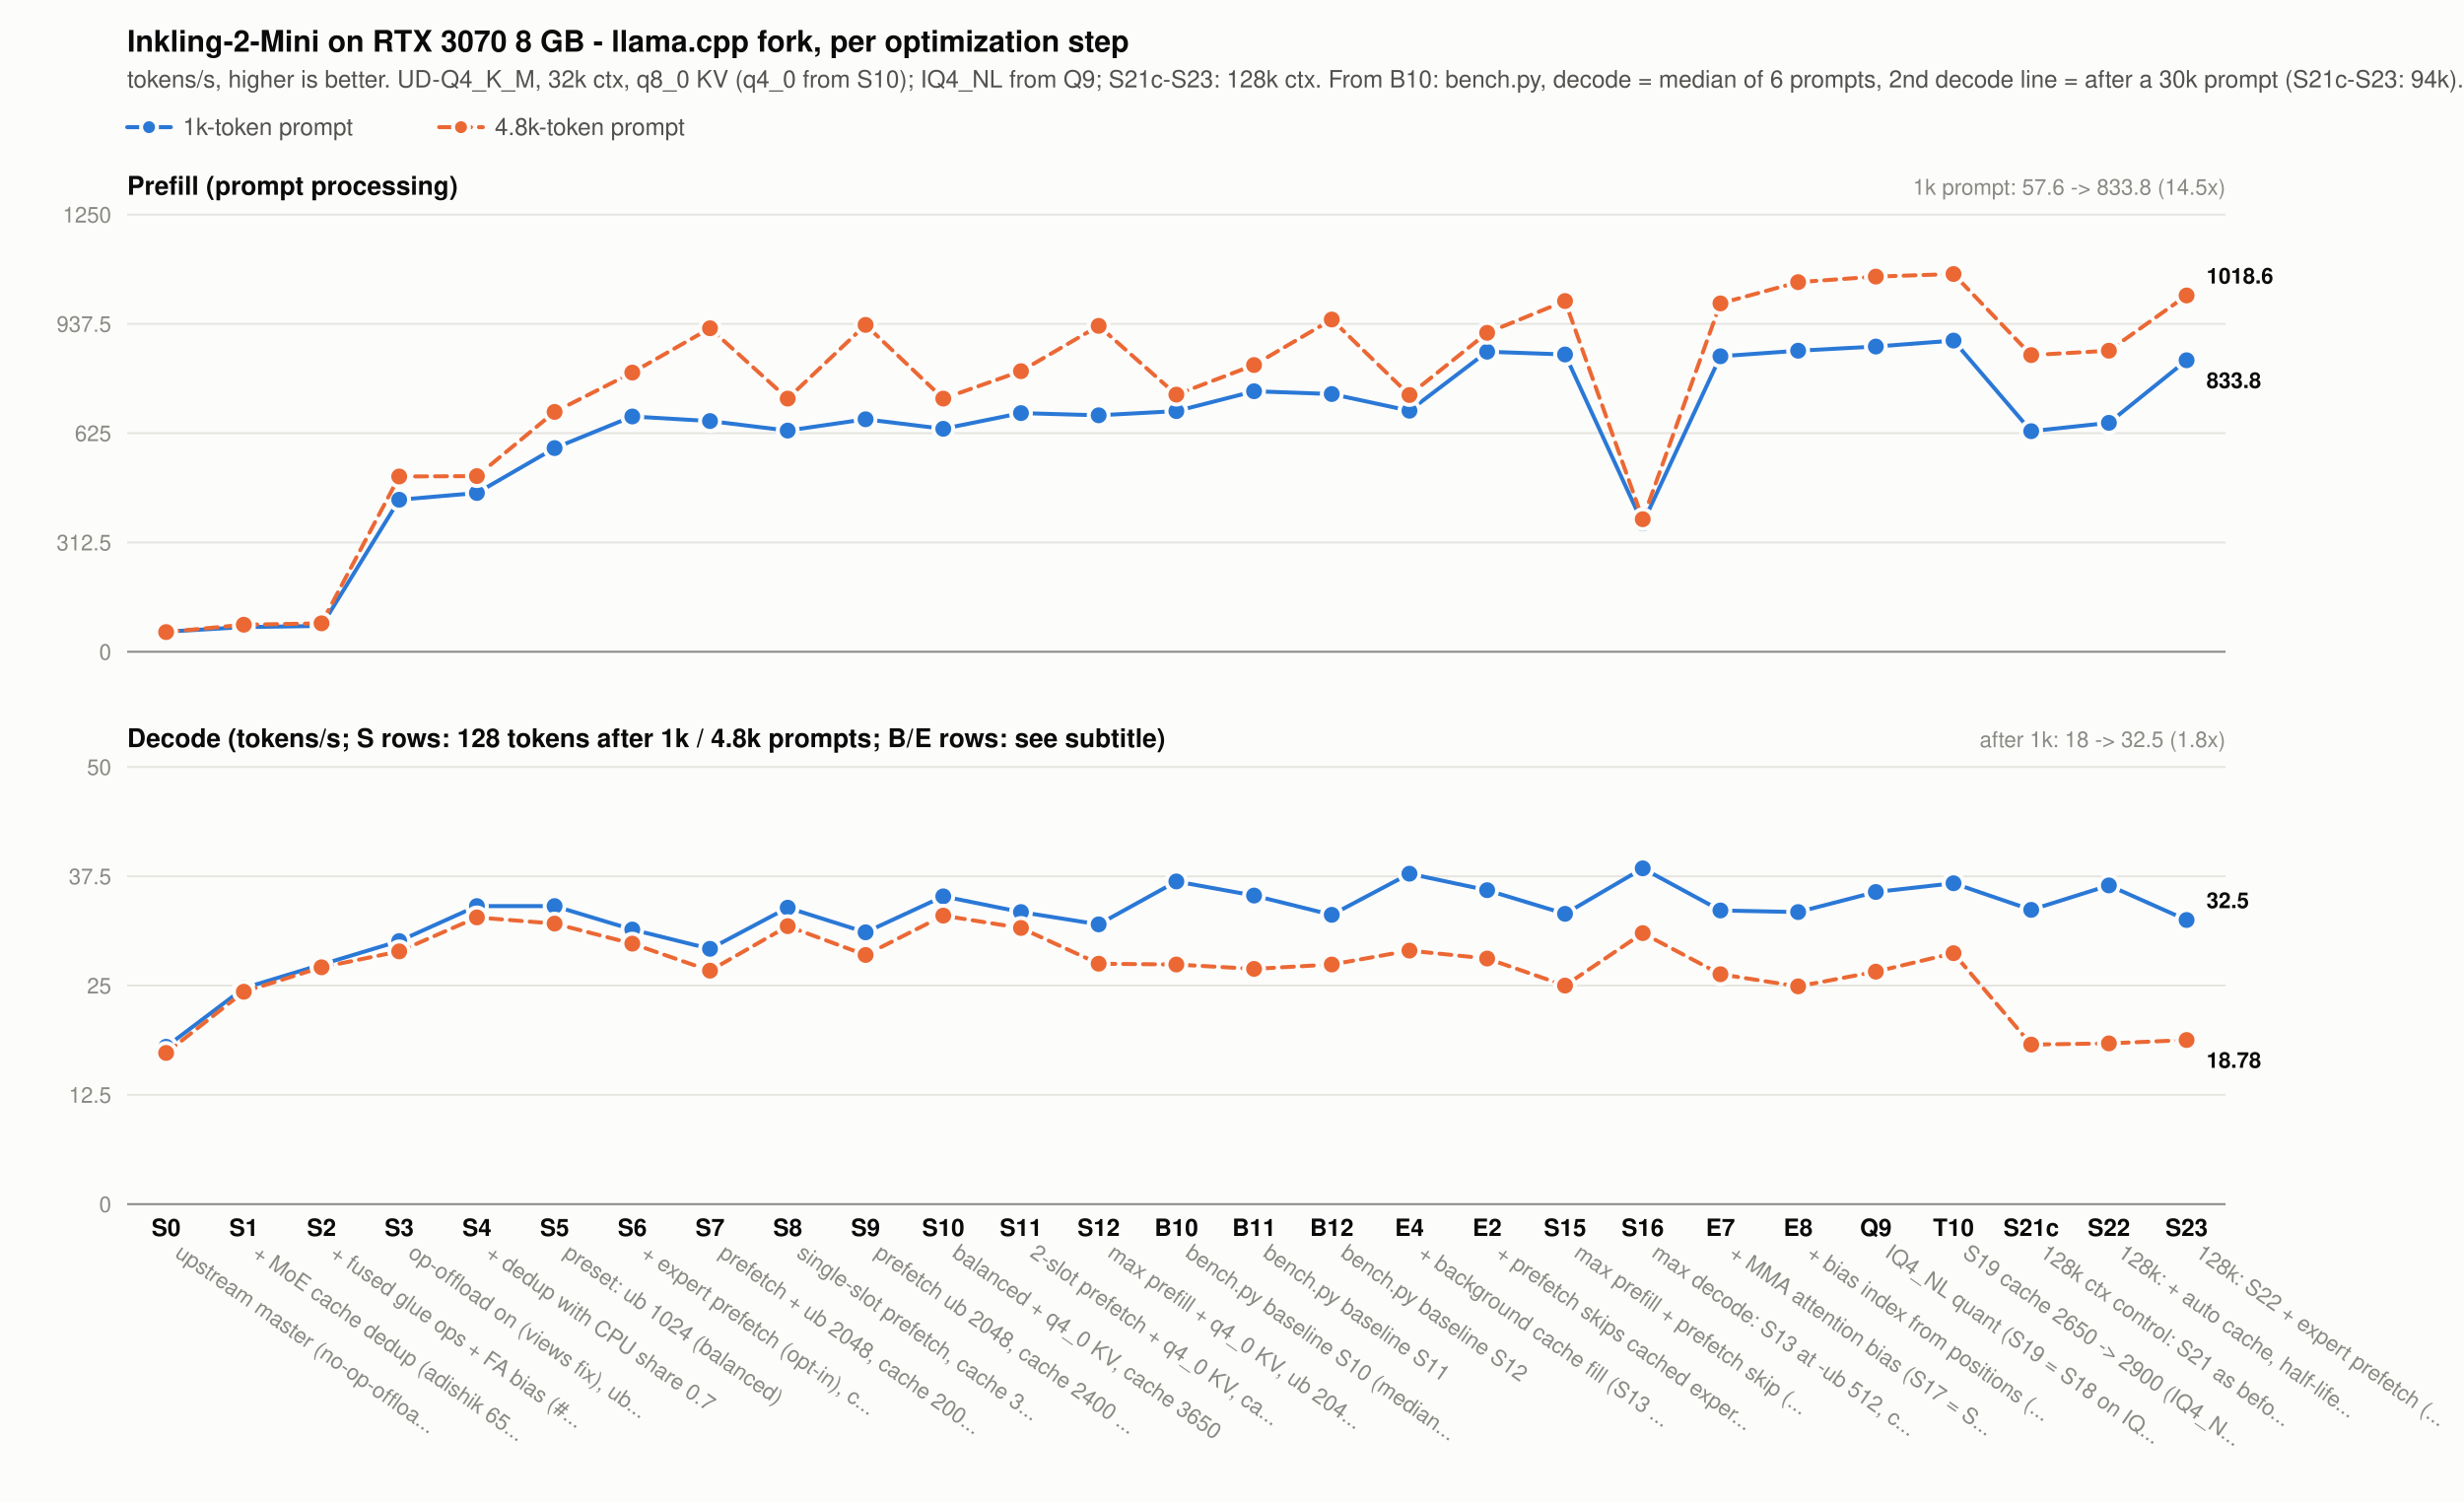
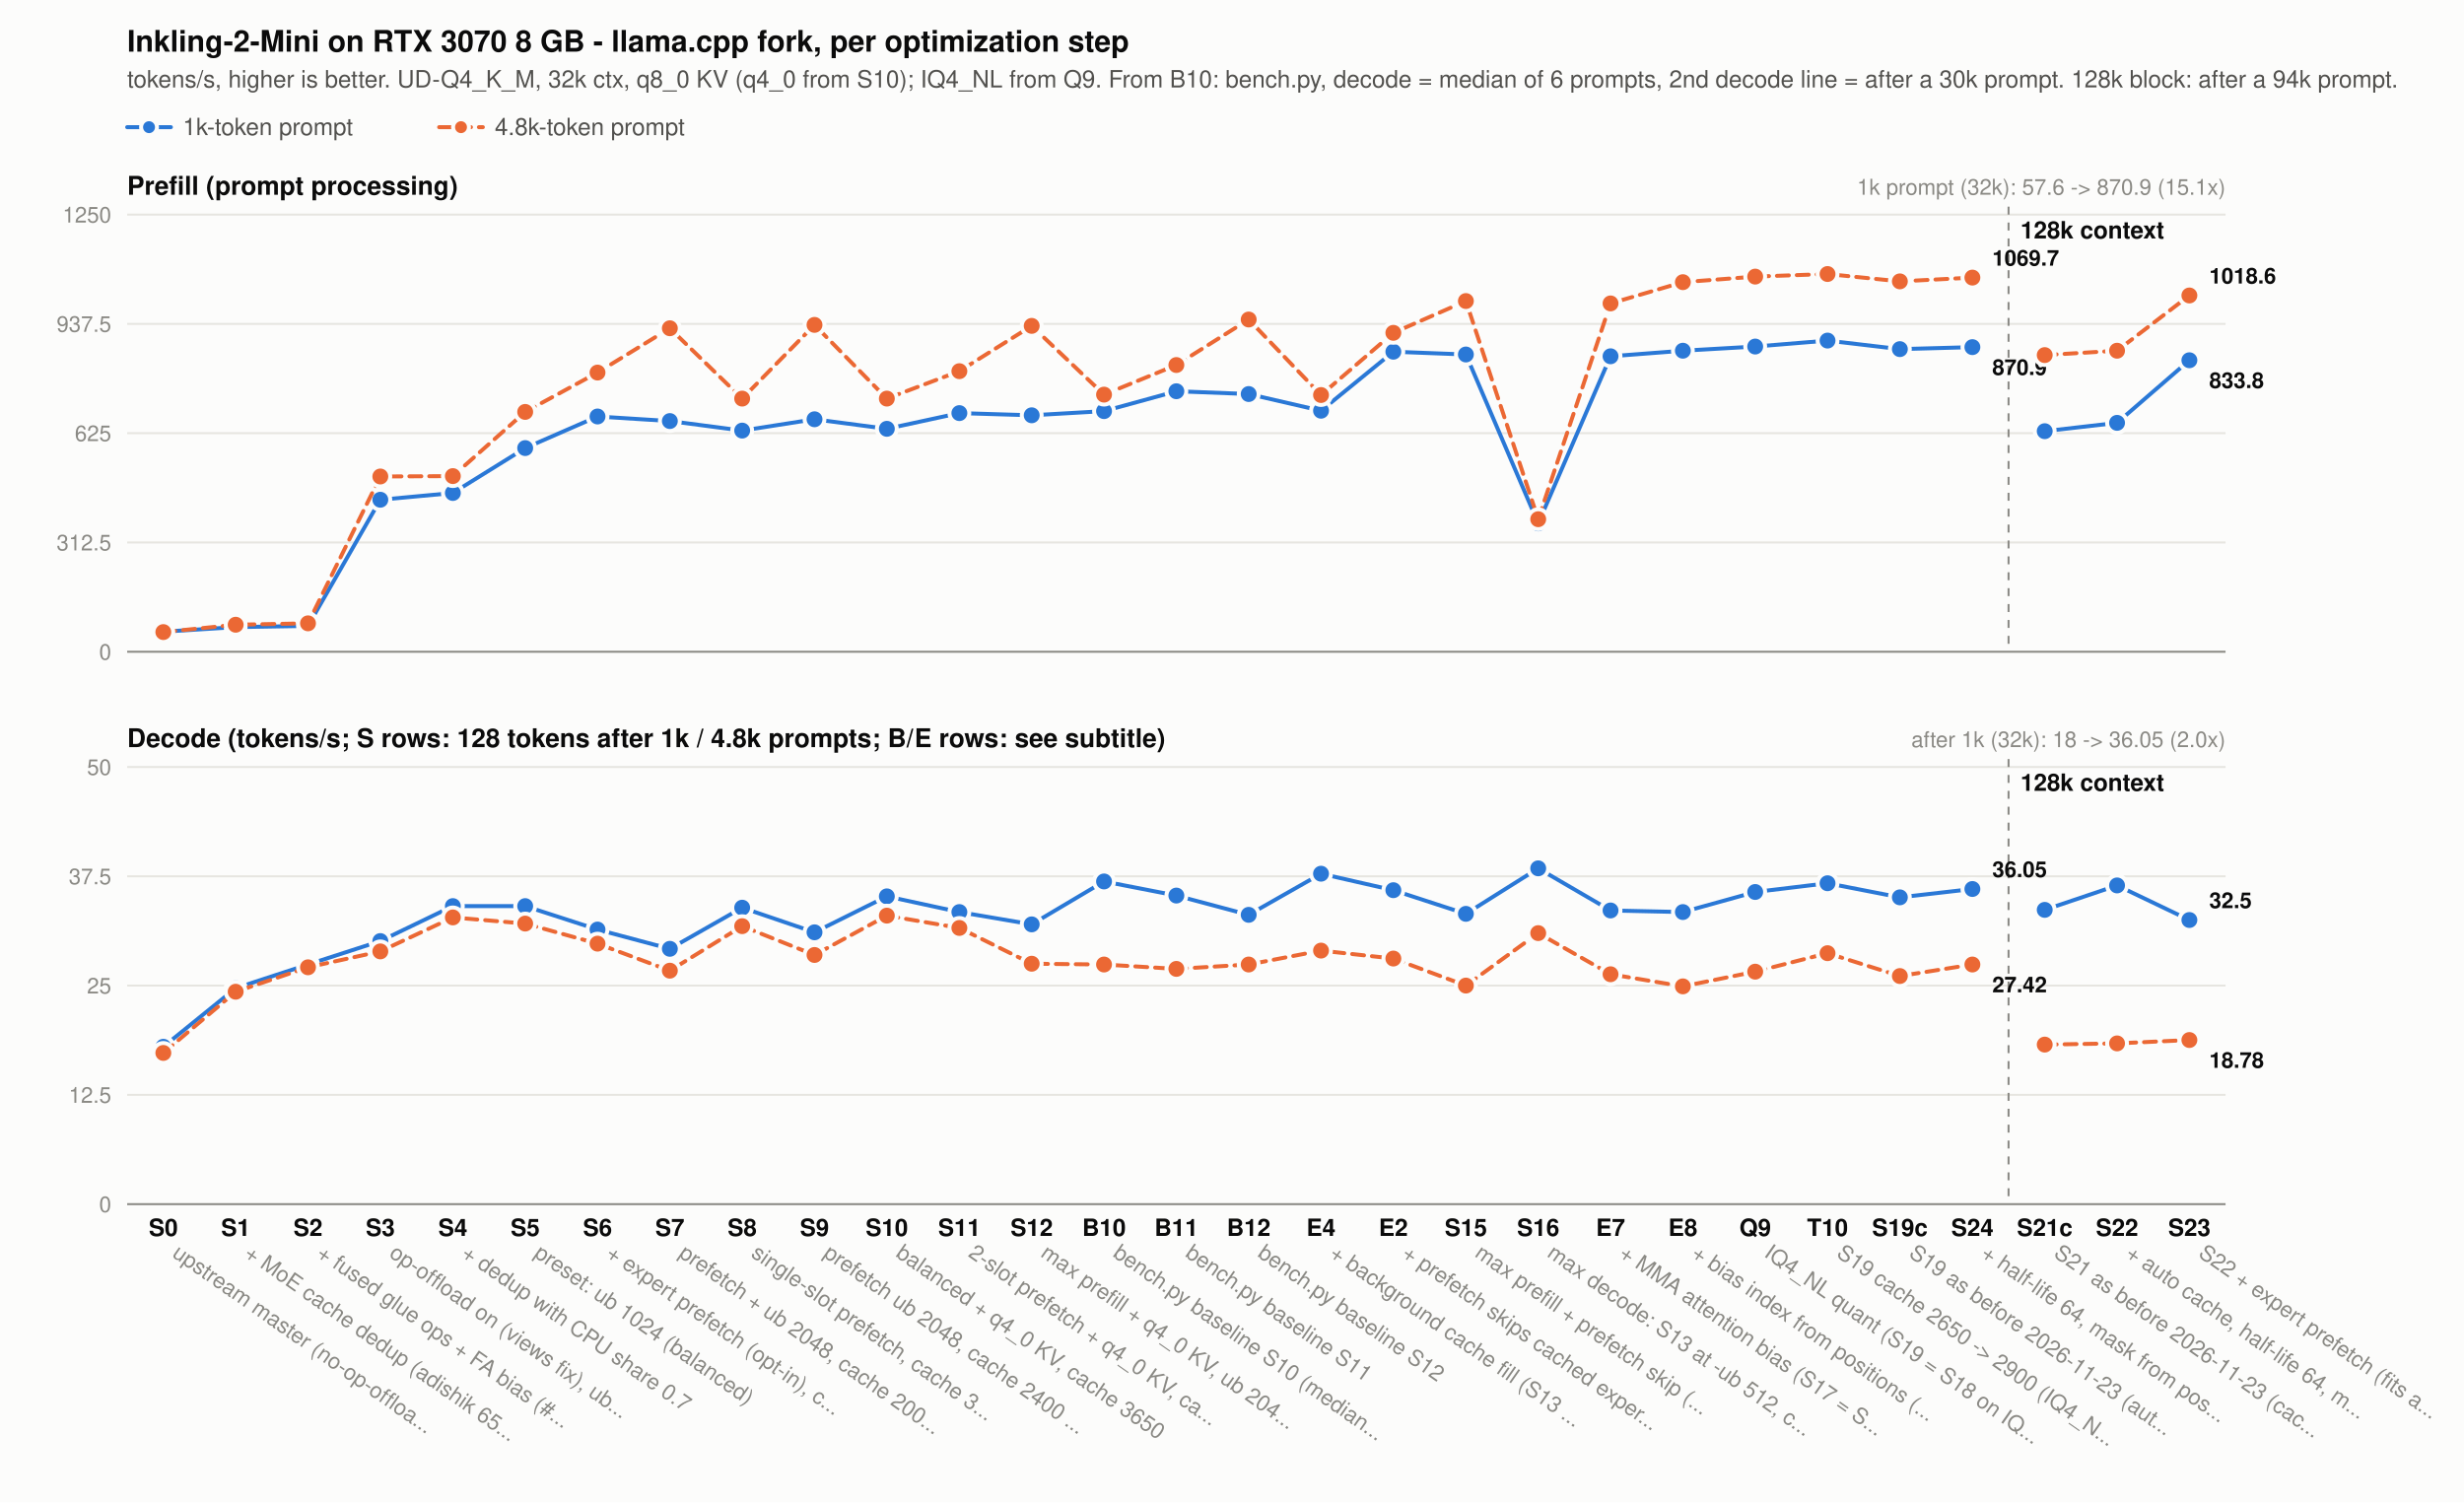
<svg xmlns="http://www.w3.org/2000/svg" viewBox="0 0 1240 756" width="1240" height="756" role="img" aria-label="Inkling-2-Mini prefill and decode speed per optimization step">
  <style>
.bg { fill: #fcfcfb; }
text { font-family: -apple-system, 'Segoe UI', Helvetica, Arial, sans-serif; fill: #52514e; font-size: 12px; }
.title { fill: #0b0b0b; font-size: 15px; font-weight: 600; }
.ptitle { fill: #0b0b0b; font-size: 13px; font-weight: 600; }
.tick { fill: #8a8984; font-size: 11px; }
.grid { stroke: #e6e5e0; stroke-width: 1; }
.base { stroke: #8a8984; stroke-width: 1; }
.l1 { stroke: #2a78d6; fill: none; stroke-width: 2; stroke-linejoin: round; stroke-linecap: round; }
.l2 { stroke: #eb6834; fill: none; stroke-width: 2; stroke-linejoin: round; stroke-linecap: round; stroke-dasharray: 6 4; }
.m1 { fill: #2a78d6; stroke: #fcfcfb; stroke-width: 2; }
.m2 { fill: #eb6834; stroke: #fcfcfb; stroke-width: 2; }
.val { fill: #0b0b0b; font-size: 11px; font-weight: 600; }
@media (prefers-color-scheme: dark) {
  .bg { fill: #1a1a19; }
  text { fill: #c3c2b7; }
  .title, .ptitle, .val { fill: #f0efec; }
  .tick { fill: #8f8e88; }
  .grid { stroke: #33332f; }
  .base { stroke: #8f8e88; }
  .l1 { stroke: #3987e5; } .l2 { stroke: #d95926; }
  .m1 { fill: #3987e5; stroke: #1a1a19; } .m2 { fill: #d95926; stroke: #1a1a19; }
}
</style>
  <rect class="bg" width="1240" height="756" />
  <text class="title" x="64" y="26">Inkling-2-Mini on RTX 3070 8 GB - llama.cpp fork, per optimization step</text>
-   <text x="64" y="44">tokens/s, higher is better. UD-Q4_K_M, 32k ctx, q8_0 KV (q4_0 from S10); IQ4_NL from Q9; S21c-S23: 128k ctx. From B10: bench.py, decode = median of 6 prompts, 2nd decode line = after a 30k prompt (S21c-S23: 94k).</text>
+   <text x="64" y="44">tokens/s, higher is better. UD-Q4_K_M, 32k ctx, q8_0 KV (q4_0 from S10); IQ4_NL from Q9. From B10: bench.py, decode = median of 6 prompts, 2nd decode line = after a 30k prompt. 128k block: after a 94k prompt.</text>
  <text class="ptitle" x="64" y="98">Prefill (prompt processing)</text>
  <line class="base" x1="64" x2="1120" y1="328.0" y2="328.0" />
  <text class="tick" x="56" y="332.0" text-anchor="end">0</text>
  <line class="grid" x1="64" x2="1120" y1="273.0" y2="273.0" />
  <text class="tick" x="56" y="277.0" text-anchor="end">312.5</text>
  <line class="grid" x1="64" x2="1120" y1="218.0" y2="218.0" />
  <text class="tick" x="56" y="222.0" text-anchor="end">625</text>
  <line class="grid" x1="64" x2="1120" y1="163.0" y2="163.0" />
  <text class="tick" x="56" y="167.0" text-anchor="end">937.5</text>
  <line class="grid" x1="64" x2="1120" y1="108.0" y2="108.0" />
  <text class="tick" x="56" y="112.0" text-anchor="end">1250</text>
-   <polyline class="l1" points="83.6,317.9 122.7,315.6 161.8,315.0 200.9,251.5 240.0,248.1 279.1,225.5 318.2,209.6 357.3,211.9 396.4,216.7 435.6,211.0 474.7,215.8 513.8,207.9 552.9,209.0 592.0,206.9 631.1,196.9 670.2,198.3 709.3,206.7 748.4,177.0 787.6,178.4 826.7,263.4 865.8,179.3 904.9,176.5 944.0,174.4 983.1,171.4 1022.2,217.0 1061.3,212.8 1100.4,181.3" />
-   <circle class="m1" cx="83.6" cy="317.9" r="5" />
-   <circle class="m1" cx="122.7" cy="315.6" r="5" />
-   <circle class="m1" cx="161.8" cy="315.0" r="5" />
-   <circle class="m1" cx="200.9" cy="251.5" r="5" />
-   <circle class="m1" cx="240.0" cy="248.1" r="5" />
-   <circle class="m1" cx="279.1" cy="225.5" r="5" />
-   <circle class="m1" cx="318.2" cy="209.6" r="5" />
-   <circle class="m1" cx="357.3" cy="211.9" r="5" />
-   <circle class="m1" cx="396.4" cy="216.7" r="5" />
-   <circle class="m1" cx="435.6" cy="211.0" r="5" />
-   <circle class="m1" cx="474.7" cy="215.8" r="5" />
-   <circle class="m1" cx="513.8" cy="207.9" r="5" />
-   <circle class="m1" cx="552.9" cy="209.0" r="5" />
-   <circle class="m1" cx="592.0" cy="206.9" r="5" />
-   <circle class="m1" cx="631.1" cy="196.9" r="5" />
-   <circle class="m1" cx="670.2" cy="198.3" r="5" />
-   <circle class="m1" cx="709.3" cy="206.7" r="5" />
-   <circle class="m1" cx="748.4" cy="177.0" r="5" />
-   <circle class="m1" cx="787.6" cy="178.4" r="5" />
-   <circle class="m1" cx="826.7" cy="263.4" r="5" />
-   <circle class="m1" cx="865.8" cy="179.3" r="5" />
-   <circle class="m1" cx="904.9" cy="176.5" r="5" />
-   <circle class="m1" cx="944.0" cy="174.4" r="5" />
-   <circle class="m1" cx="983.1" cy="171.4" r="5" />
-   <circle class="m1" cx="1022.2" cy="217.0" r="5" />
-   <circle class="m1" cx="1061.3" cy="212.8" r="5" />
-   <circle class="m1" cx="1100.4" cy="181.3" r="5" />
-   <text class="val" x="1110.4" y="195.3">833.8</text>
-   <polyline class="l2" points="83.6,318.1 122.7,314.4 161.8,313.7 200.9,239.8 240.0,239.6 279.1,207.3 318.2,187.5 357.3,165.2 396.4,200.6 435.6,163.5 474.7,200.6 513.8,186.8 552.9,164.0 592.0,198.6 631.1,183.7 670.2,160.8 709.3,198.8 748.4,167.5 787.6,151.5 826.7,261.3 865.8,152.7 904.9,142.0 944.0,139.2 983.1,137.9 1022.2,178.7 1061.3,176.5 1100.4,148.7" />
-   <circle class="m2" cx="83.6" cy="318.1" r="5" />
-   <circle class="m2" cx="122.7" cy="314.4" r="5" />
-   <circle class="m2" cx="161.8" cy="313.7" r="5" />
-   <circle class="m2" cx="200.9" cy="239.8" r="5" />
-   <circle class="m2" cx="240.0" cy="239.6" r="5" />
-   <circle class="m2" cx="279.1" cy="207.3" r="5" />
-   <circle class="m2" cx="318.2" cy="187.5" r="5" />
-   <circle class="m2" cx="357.3" cy="165.2" r="5" />
-   <circle class="m2" cx="396.4" cy="200.6" r="5" />
-   <circle class="m2" cx="435.6" cy="163.5" r="5" />
-   <circle class="m2" cx="474.7" cy="200.6" r="5" />
-   <circle class="m2" cx="513.8" cy="186.8" r="5" />
-   <circle class="m2" cx="552.9" cy="164.0" r="5" />
-   <circle class="m2" cx="592.0" cy="198.6" r="5" />
-   <circle class="m2" cx="631.1" cy="183.7" r="5" />
-   <circle class="m2" cx="670.2" cy="160.8" r="5" />
-   <circle class="m2" cx="709.3" cy="198.8" r="5" />
-   <circle class="m2" cx="748.4" cy="167.5" r="5" />
-   <circle class="m2" cx="787.6" cy="151.5" r="5" />
-   <circle class="m2" cx="826.7" cy="261.3" r="5" />
-   <circle class="m2" cx="865.8" cy="152.7" r="5" />
-   <circle class="m2" cx="904.9" cy="142.0" r="5" />
-   <circle class="m2" cx="944.0" cy="139.2" r="5" />
-   <circle class="m2" cx="983.1" cy="137.9" r="5" />
-   <circle class="m2" cx="1022.2" cy="178.7" r="5" />
-   <circle class="m2" cx="1061.3" cy="176.5" r="5" />
-   <circle class="m2" cx="1100.4" cy="148.7" r="5" />
-   <text class="val" x="1110.4" y="142.7">1018.6</text>
-   <text class="tick" x="1120" y="98" text-anchor="end">1k prompt: 57.6 -&gt; 833.8 (14.5x)</text>
+   <line class="base" x1="1010.8" x2="1010.8" y1="104" y2="328" stroke-dasharray="4 4" />
+   <text class="ptitle" x="1016.8" y="120" style="font-size:12px">128k context</text>
+   <polyline class="l1" points="82.2,317.9 118.6,315.6 155.0,315.0 191.4,251.5 227.9,248.1 264.3,225.5 300.7,209.6 337.1,211.9 373.5,216.7 409.9,211.0 446.3,215.8 482.8,207.9 519.2,209.0 555.6,206.9 592.0,196.9 628.4,198.3 664.8,206.7 701.2,177.0 737.7,178.4 774.1,263.4 810.5,179.3 846.9,176.5 883.3,174.4 919.7,171.4 956.1,175.7 992.6,174.7" />
+   <polyline class="l1" points="1029.0,217.0 1065.4,212.8 1101.8,181.3" />
+   <circle class="m1" cx="82.2" cy="317.9" r="5" />
+   <circle class="m1" cx="118.6" cy="315.6" r="5" />
+   <circle class="m1" cx="155.0" cy="315.0" r="5" />
+   <circle class="m1" cx="191.4" cy="251.5" r="5" />
+   <circle class="m1" cx="227.9" cy="248.1" r="5" />
+   <circle class="m1" cx="264.3" cy="225.5" r="5" />
+   <circle class="m1" cx="300.7" cy="209.6" r="5" />
+   <circle class="m1" cx="337.1" cy="211.9" r="5" />
+   <circle class="m1" cx="373.5" cy="216.7" r="5" />
+   <circle class="m1" cx="409.9" cy="211.0" r="5" />
+   <circle class="m1" cx="446.3" cy="215.8" r="5" />
+   <circle class="m1" cx="482.8" cy="207.9" r="5" />
+   <circle class="m1" cx="519.2" cy="209.0" r="5" />
+   <circle class="m1" cx="555.6" cy="206.9" r="5" />
+   <circle class="m1" cx="592.0" cy="196.9" r="5" />
+   <circle class="m1" cx="628.4" cy="198.3" r="5" />
+   <circle class="m1" cx="664.8" cy="206.7" r="5" />
+   <circle class="m1" cx="701.2" cy="177.0" r="5" />
+   <circle class="m1" cx="737.7" cy="178.4" r="5" />
+   <circle class="m1" cx="774.1" cy="263.4" r="5" />
+   <circle class="m1" cx="810.5" cy="179.3" r="5" />
+   <circle class="m1" cx="846.9" cy="176.5" r="5" />
+   <circle class="m1" cx="883.3" cy="174.4" r="5" />
+   <circle class="m1" cx="919.7" cy="171.4" r="5" />
+   <circle class="m1" cx="956.1" cy="175.7" r="5" />
+   <circle class="m1" cx="992.6" cy="174.7" r="5" />
+   <circle class="m1" cx="1029.0" cy="217.0" r="5" />
+   <circle class="m1" cx="1065.4" cy="212.8" r="5" />
+   <circle class="m1" cx="1101.8" cy="181.3" r="5" />
+   <text class="val" x="1002.6" y="188.7">870.9</text>
+   <text class="val" x="1111.8" y="195.3">833.8</text>
+   <polyline class="l2" points="82.2,318.1 118.6,314.4 155.0,313.7 191.4,239.8 227.9,239.6 264.3,207.3 300.7,187.5 337.1,165.2 373.5,200.6 409.9,163.5 446.3,200.6 482.8,186.8 519.2,164.0 555.6,198.6 592.0,183.7 628.4,160.8 664.8,198.8 701.2,167.5 737.7,151.5 774.1,261.3 810.5,152.7 846.9,142.0 883.3,139.2 919.7,137.9 956.1,141.6 992.6,139.7" />
+   <polyline class="l2" points="1029.0,178.7 1065.4,176.5 1101.8,148.7" />
+   <circle class="m2" cx="82.2" cy="318.1" r="5" />
+   <circle class="m2" cx="118.6" cy="314.4" r="5" />
+   <circle class="m2" cx="155.0" cy="313.7" r="5" />
+   <circle class="m2" cx="191.4" cy="239.8" r="5" />
+   <circle class="m2" cx="227.9" cy="239.6" r="5" />
+   <circle class="m2" cx="264.3" cy="207.3" r="5" />
+   <circle class="m2" cx="300.7" cy="187.5" r="5" />
+   <circle class="m2" cx="337.1" cy="165.2" r="5" />
+   <circle class="m2" cx="373.5" cy="200.6" r="5" />
+   <circle class="m2" cx="409.9" cy="163.5" r="5" />
+   <circle class="m2" cx="446.3" cy="200.6" r="5" />
+   <circle class="m2" cx="482.8" cy="186.8" r="5" />
+   <circle class="m2" cx="519.2" cy="164.0" r="5" />
+   <circle class="m2" cx="555.6" cy="198.6" r="5" />
+   <circle class="m2" cx="592.0" cy="183.7" r="5" />
+   <circle class="m2" cx="628.4" cy="160.8" r="5" />
+   <circle class="m2" cx="664.8" cy="198.8" r="5" />
+   <circle class="m2" cx="701.2" cy="167.5" r="5" />
+   <circle class="m2" cx="737.7" cy="151.5" r="5" />
+   <circle class="m2" cx="774.1" cy="261.3" r="5" />
+   <circle class="m2" cx="810.5" cy="152.7" r="5" />
+   <circle class="m2" cx="846.9" cy="142.0" r="5" />
+   <circle class="m2" cx="883.3" cy="139.2" r="5" />
+   <circle class="m2" cx="919.7" cy="137.9" r="5" />
+   <circle class="m2" cx="956.1" cy="141.6" r="5" />
+   <circle class="m2" cx="992.6" cy="139.7" r="5" />
+   <circle class="m2" cx="1029.0" cy="178.7" r="5" />
+   <circle class="m2" cx="1065.4" cy="176.5" r="5" />
+   <circle class="m2" cx="1101.8" cy="148.7" r="5" />
+   <text class="val" x="1002.6" y="133.7">1069.7</text>
+   <text class="val" x="1111.8" y="142.7">1018.6</text>
+   <text class="tick" x="1120" y="98" text-anchor="end">1k prompt (32k): 57.6 -&gt; 870.9 (15.1x)</text>
  <text class="ptitle" x="64" y="376">Decode (tokens/s; S rows: 128 tokens after 1k / 4.8k prompts; B/E rows: see subtitle)</text>
  <line class="base" x1="64" x2="1120" y1="606.0" y2="606.0" />
  <text class="tick" x="56" y="610.0" text-anchor="end">0</text>
  <line class="grid" x1="64" x2="1120" y1="551.0" y2="551.0" />
  <text class="tick" x="56" y="555.0" text-anchor="end">12.5</text>
  <line class="grid" x1="64" x2="1120" y1="496.0" y2="496.0" />
  <text class="tick" x="56" y="500.0" text-anchor="end">25</text>
  <line class="grid" x1="64" x2="1120" y1="441.0" y2="441.0" />
  <text class="tick" x="56" y="445.0" text-anchor="end">37.5</text>
  <line class="grid" x1="64" x2="1120" y1="386.0" y2="386.0" />
  <text class="tick" x="56" y="390.0" text-anchor="end">50</text>
-   <polyline class="l1" points="83.6,526.8 122.7,497.3 161.8,485.4 200.9,473.6 240.0,456.0 279.1,456.0 318.2,467.8 357.3,477.5 396.4,456.8 435.6,469.2 474.7,451.1 513.8,459.0 552.9,465.2 592.0,443.6 631.1,450.7 670.2,460.4 709.3,439.7 748.4,448.0 787.6,459.9 826.7,437.0 865.8,458.2 904.9,459.0 944.0,448.9 983.1,444.5 1022.2,457.9 1061.3,445.6 1100.4,463.0" />
-   <circle class="m1" cx="83.6" cy="526.8" r="5" />
-   <circle class="m1" cx="122.7" cy="497.3" r="5" />
-   <circle class="m1" cx="161.8" cy="485.4" r="5" />
-   <circle class="m1" cx="200.9" cy="473.6" r="5" />
-   <circle class="m1" cx="240.0" cy="456.0" r="5" />
-   <circle class="m1" cx="279.1" cy="456.0" r="5" />
-   <circle class="m1" cx="318.2" cy="467.8" r="5" />
-   <circle class="m1" cx="357.3" cy="477.5" r="5" />
-   <circle class="m1" cx="396.4" cy="456.8" r="5" />
-   <circle class="m1" cx="435.6" cy="469.2" r="5" />
-   <circle class="m1" cx="474.7" cy="451.1" r="5" />
-   <circle class="m1" cx="513.8" cy="459.0" r="5" />
-   <circle class="m1" cx="552.9" cy="465.2" r="5" />
-   <circle class="m1" cx="592.0" cy="443.6" r="5" />
-   <circle class="m1" cx="631.1" cy="450.7" r="5" />
-   <circle class="m1" cx="670.2" cy="460.4" r="5" />
-   <circle class="m1" cx="709.3" cy="439.7" r="5" />
-   <circle class="m1" cx="748.4" cy="448.0" r="5" />
-   <circle class="m1" cx="787.6" cy="459.9" r="5" />
-   <circle class="m1" cx="826.7" cy="437.0" r="5" />
-   <circle class="m1" cx="865.8" cy="458.2" r="5" />
-   <circle class="m1" cx="904.9" cy="459.0" r="5" />
-   <circle class="m1" cx="944.0" cy="448.9" r="5" />
-   <circle class="m1" cx="983.1" cy="444.5" r="5" />
-   <circle class="m1" cx="1022.2" cy="457.9" r="5" />
-   <circle class="m1" cx="1061.3" cy="445.6" r="5" />
-   <circle class="m1" cx="1100.4" cy="463.0" r="5" />
-   <text class="val" x="1110.4" y="457.0">32.5</text>
-   <polyline class="l2" points="83.6,529.9 122.7,499.1 161.8,486.8 200.9,478.8 240.0,461.7 279.1,464.8 318.2,474.9 357.3,488.5 396.4,466.1 435.6,480.6 474.7,460.8 513.8,467.0 552.9,485.0 592.0,485.4 631.1,487.6 670.2,485.4 709.3,478.4 748.4,482.4 787.6,496.0 826.7,469.6 865.8,490.3 904.9,496.4 944.0,489.0 983.1,479.7 1022.2,525.7 1061.3,525.1 1100.4,523.4" />
-   <circle class="m2" cx="83.6" cy="529.9" r="5" />
-   <circle class="m2" cx="122.7" cy="499.1" r="5" />
-   <circle class="m2" cx="161.8" cy="486.8" r="5" />
-   <circle class="m2" cx="200.9" cy="478.8" r="5" />
-   <circle class="m2" cx="240.0" cy="461.7" r="5" />
-   <circle class="m2" cx="279.1" cy="464.8" r="5" />
-   <circle class="m2" cx="318.2" cy="474.9" r="5" />
-   <circle class="m2" cx="357.3" cy="488.5" r="5" />
-   <circle class="m2" cx="396.4" cy="466.1" r="5" />
-   <circle class="m2" cx="435.6" cy="480.6" r="5" />
-   <circle class="m2" cx="474.7" cy="460.8" r="5" />
-   <circle class="m2" cx="513.8" cy="467.0" r="5" />
-   <circle class="m2" cx="552.9" cy="485.0" r="5" />
-   <circle class="m2" cx="592.0" cy="485.4" r="5" />
-   <circle class="m2" cx="631.1" cy="487.6" r="5" />
-   <circle class="m2" cx="670.2" cy="485.4" r="5" />
-   <circle class="m2" cx="709.3" cy="478.4" r="5" />
-   <circle class="m2" cx="748.4" cy="482.4" r="5" />
-   <circle class="m2" cx="787.6" cy="496.0" r="5" />
-   <circle class="m2" cx="826.7" cy="469.6" r="5" />
-   <circle class="m2" cx="865.8" cy="490.3" r="5" />
-   <circle class="m2" cx="904.9" cy="496.4" r="5" />
-   <circle class="m2" cx="944.0" cy="489.0" r="5" />
-   <circle class="m2" cx="983.1" cy="479.7" r="5" />
-   <circle class="m2" cx="1022.2" cy="525.7" r="5" />
-   <circle class="m2" cx="1061.3" cy="525.1" r="5" />
-   <circle class="m2" cx="1100.4" cy="523.4" r="5" />
-   <text class="val" x="1110.4" y="537.4">18.78</text>
-   <text class="tick" x="1120" y="376" text-anchor="end">after 1k: 18 -&gt; 32.5 (1.8x)</text>
-   <text class="ptitle" x="83.6" y="622" text-anchor="middle" style="font-size:12px">S0</text>
-   <text class="tick" transform="translate(87.6,632) rotate(35)" text-anchor="start">upstream master (no-op-offloa...</text>
-   <text class="ptitle" x="122.7" y="622" text-anchor="middle" style="font-size:12px">S1</text>
-   <text class="tick" transform="translate(126.7,632) rotate(35)" text-anchor="start">+ MoE cache dedup (adishik 65...</text>
-   <text class="ptitle" x="161.8" y="622" text-anchor="middle" style="font-size:12px">S2</text>
-   <text class="tick" transform="translate(165.8,632) rotate(35)" text-anchor="start">+ fused glue ops + FA bias (#...</text>
-   <text class="ptitle" x="200.9" y="622" text-anchor="middle" style="font-size:12px">S3</text>
-   <text class="tick" transform="translate(204.9,632) rotate(35)" text-anchor="start">op-offload on (views fix), ub...</text>
-   <text class="ptitle" x="240.0" y="622" text-anchor="middle" style="font-size:12px">S4</text>
-   <text class="tick" transform="translate(244.0,632) rotate(35)" text-anchor="start">+ dedup with CPU share 0.7</text>
-   <text class="ptitle" x="279.1" y="622" text-anchor="middle" style="font-size:12px">S5</text>
-   <text class="tick" transform="translate(283.1,632) rotate(35)" text-anchor="start">preset: ub 1024 (balanced)</text>
-   <text class="ptitle" x="318.2" y="622" text-anchor="middle" style="font-size:12px">S6</text>
-   <text class="tick" transform="translate(322.2,632) rotate(35)" text-anchor="start">+ expert prefetch (opt-in), c...</text>
-   <text class="ptitle" x="357.3" y="622" text-anchor="middle" style="font-size:12px">S7</text>
-   <text class="tick" transform="translate(361.3,632) rotate(35)" text-anchor="start">prefetch + ub 2048, cache 200...</text>
-   <text class="ptitle" x="396.4" y="622" text-anchor="middle" style="font-size:12px">S8</text>
-   <text class="tick" transform="translate(400.4,632) rotate(35)" text-anchor="start">single-slot prefetch, cache 3...</text>
-   <text class="ptitle" x="435.6" y="622" text-anchor="middle" style="font-size:12px">S9</text>
-   <text class="tick" transform="translate(439.6,632) rotate(35)" text-anchor="start">prefetch ub 2048, cache 2400 ...</text>
-   <text class="ptitle" x="474.7" y="622" text-anchor="middle" style="font-size:12px">S10</text>
-   <text class="tick" transform="translate(478.7,632) rotate(35)" text-anchor="start">balanced + q4_0 KV, cache 3650</text>
-   <text class="ptitle" x="513.8" y="622" text-anchor="middle" style="font-size:12px">S11</text>
-   <text class="tick" transform="translate(517.8,632) rotate(35)" text-anchor="start">2-slot prefetch + q4_0 KV, ca...</text>
-   <text class="ptitle" x="552.9" y="622" text-anchor="middle" style="font-size:12px">S12</text>
-   <text class="tick" transform="translate(556.9,632) rotate(35)" text-anchor="start">max prefill + q4_0 KV, ub 204...</text>
-   <text class="ptitle" x="592.0" y="622" text-anchor="middle" style="font-size:12px">B10</text>
-   <text class="tick" transform="translate(596.0,632) rotate(35)" text-anchor="start">bench.py baseline S10 (median...</text>
-   <text class="ptitle" x="631.1" y="622" text-anchor="middle" style="font-size:12px">B11</text>
-   <text class="tick" transform="translate(635.1,632) rotate(35)" text-anchor="start">bench.py baseline S11</text>
-   <text class="ptitle" x="670.2" y="622" text-anchor="middle" style="font-size:12px">B12</text>
-   <text class="tick" transform="translate(674.2,632) rotate(35)" text-anchor="start">bench.py baseline S12</text>
-   <text class="ptitle" x="709.3" y="622" text-anchor="middle" style="font-size:12px">E4</text>
-   <text class="tick" transform="translate(713.3,632) rotate(35)" text-anchor="start">+ background cache fill (S13 ...</text>
-   <text class="ptitle" x="748.4" y="622" text-anchor="middle" style="font-size:12px">E2</text>
-   <text class="tick" transform="translate(752.4,632) rotate(35)" text-anchor="start">+ prefetch skips cached exper...</text>
-   <text class="ptitle" x="787.6" y="622" text-anchor="middle" style="font-size:12px">S15</text>
-   <text class="tick" transform="translate(791.6,632) rotate(35)" text-anchor="start">max prefill + prefetch skip (...</text>
-   <text class="ptitle" x="826.7" y="622" text-anchor="middle" style="font-size:12px">S16</text>
-   <text class="tick" transform="translate(830.7,632) rotate(35)" text-anchor="start">max decode: S13 at -ub 512, c...</text>
-   <text class="ptitle" x="865.8" y="622" text-anchor="middle" style="font-size:12px">E7</text>
-   <text class="tick" transform="translate(869.8,632) rotate(35)" text-anchor="start">+ MMA attention bias (S17 = S...</text>
-   <text class="ptitle" x="904.9" y="622" text-anchor="middle" style="font-size:12px">E8</text>
-   <text class="tick" transform="translate(908.9,632) rotate(35)" text-anchor="start">+ bias index from positions (...</text>
-   <text class="ptitle" x="944.0" y="622" text-anchor="middle" style="font-size:12px">Q9</text>
-   <text class="tick" transform="translate(948.0,632) rotate(35)" text-anchor="start">IQ4_NL quant (S19 = S18 on IQ...</text>
-   <text class="ptitle" x="983.1" y="622" text-anchor="middle" style="font-size:12px">T10</text>
-   <text class="tick" transform="translate(987.1,632) rotate(35)" text-anchor="start">S19 cache 2650 -&gt; 2900 (IQ4_N...</text>
-   <text class="ptitle" x="1022.2" y="622" text-anchor="middle" style="font-size:12px">S21c</text>
-   <text class="tick" transform="translate(1026.2,632) rotate(35)" text-anchor="start">128k ctx control: S21 as befo...</text>
-   <text class="ptitle" x="1061.3" y="622" text-anchor="middle" style="font-size:12px">S22</text>
-   <text class="tick" transform="translate(1065.3,632) rotate(35)" text-anchor="start">128k: + auto cache, half-life...</text>
-   <text class="ptitle" x="1100.4" y="622" text-anchor="middle" style="font-size:12px">S23</text>
-   <text class="tick" transform="translate(1104.4,632) rotate(35)" text-anchor="start">128k: S22 + expert prefetch (...</text>
+   <line class="base" x1="1010.8" x2="1010.8" y1="382" y2="606" stroke-dasharray="4 4" />
+   <text class="ptitle" x="1016.8" y="398" style="font-size:12px">128k context</text>
+   <polyline class="l1" points="82.2,526.8 118.6,497.3 155.0,485.4 191.4,473.6 227.9,456.0 264.3,456.0 300.7,467.8 337.1,477.5 373.5,456.8 409.9,469.2 446.3,451.1 482.8,459.0 519.2,465.2 555.6,443.6 592.0,450.7 628.4,460.4 664.8,439.7 701.2,448.0 737.7,459.9 774.1,437.0 810.5,458.2 846.9,459.0 883.3,448.9 919.7,444.5 956.1,451.6 992.6,447.4" />
+   <polyline class="l1" points="1029.0,457.9 1065.4,445.6 1101.8,463.0" />
+   <circle class="m1" cx="82.2" cy="526.8" r="5" />
+   <circle class="m1" cx="118.6" cy="497.3" r="5" />
+   <circle class="m1" cx="155.0" cy="485.4" r="5" />
+   <circle class="m1" cx="191.4" cy="473.6" r="5" />
+   <circle class="m1" cx="227.9" cy="456.0" r="5" />
+   <circle class="m1" cx="264.3" cy="456.0" r="5" />
+   <circle class="m1" cx="300.7" cy="467.8" r="5" />
+   <circle class="m1" cx="337.1" cy="477.5" r="5" />
+   <circle class="m1" cx="373.5" cy="456.8" r="5" />
+   <circle class="m1" cx="409.9" cy="469.2" r="5" />
+   <circle class="m1" cx="446.3" cy="451.1" r="5" />
+   <circle class="m1" cx="482.8" cy="459.0" r="5" />
+   <circle class="m1" cx="519.2" cy="465.2" r="5" />
+   <circle class="m1" cx="555.6" cy="443.6" r="5" />
+   <circle class="m1" cx="592.0" cy="450.7" r="5" />
+   <circle class="m1" cx="628.4" cy="460.4" r="5" />
+   <circle class="m1" cx="664.8" cy="439.7" r="5" />
+   <circle class="m1" cx="701.2" cy="448.0" r="5" />
+   <circle class="m1" cx="737.7" cy="459.9" r="5" />
+   <circle class="m1" cx="774.1" cy="437.0" r="5" />
+   <circle class="m1" cx="810.5" cy="458.2" r="5" />
+   <circle class="m1" cx="846.9" cy="459.0" r="5" />
+   <circle class="m1" cx="883.3" cy="448.9" r="5" />
+   <circle class="m1" cx="919.7" cy="444.5" r="5" />
+   <circle class="m1" cx="956.1" cy="451.6" r="5" />
+   <circle class="m1" cx="992.6" cy="447.4" r="5" />
+   <circle class="m1" cx="1029.0" cy="457.9" r="5" />
+   <circle class="m1" cx="1065.4" cy="445.6" r="5" />
+   <circle class="m1" cx="1101.8" cy="463.0" r="5" />
+   <text class="val" x="1002.6" y="441.4">36.05</text>
+   <text class="val" x="1111.8" y="457.0">32.5</text>
+   <polyline class="l2" points="82.2,529.9 118.6,499.1 155.0,486.8 191.4,478.8 227.9,461.7 264.3,464.8 300.7,474.9 337.1,488.5 373.5,466.1 409.9,480.6 446.3,460.8 482.8,467.0 519.2,485.0 555.6,485.4 592.0,487.6 628.4,485.4 664.8,478.4 701.2,482.4 737.7,496.0 774.1,469.6 810.5,490.3 846.9,496.4 883.3,489.0 919.7,479.7 956.1,491.2 992.6,485.4" />
+   <polyline class="l2" points="1029.0,525.7 1065.4,525.1 1101.8,523.4" />
+   <circle class="m2" cx="82.2" cy="529.9" r="5" />
+   <circle class="m2" cx="118.6" cy="499.1" r="5" />
+   <circle class="m2" cx="155.0" cy="486.8" r="5" />
+   <circle class="m2" cx="191.4" cy="478.8" r="5" />
+   <circle class="m2" cx="227.9" cy="461.7" r="5" />
+   <circle class="m2" cx="264.3" cy="464.8" r="5" />
+   <circle class="m2" cx="300.7" cy="474.9" r="5" />
+   <circle class="m2" cx="337.1" cy="488.5" r="5" />
+   <circle class="m2" cx="373.5" cy="466.1" r="5" />
+   <circle class="m2" cx="409.9" cy="480.6" r="5" />
+   <circle class="m2" cx="446.3" cy="460.8" r="5" />
+   <circle class="m2" cx="482.8" cy="467.0" r="5" />
+   <circle class="m2" cx="519.2" cy="485.0" r="5" />
+   <circle class="m2" cx="555.6" cy="485.4" r="5" />
+   <circle class="m2" cx="592.0" cy="487.6" r="5" />
+   <circle class="m2" cx="628.4" cy="485.4" r="5" />
+   <circle class="m2" cx="664.8" cy="478.4" r="5" />
+   <circle class="m2" cx="701.2" cy="482.4" r="5" />
+   <circle class="m2" cx="737.7" cy="496.0" r="5" />
+   <circle class="m2" cx="774.1" cy="469.6" r="5" />
+   <circle class="m2" cx="810.5" cy="490.3" r="5" />
+   <circle class="m2" cx="846.9" cy="496.4" r="5" />
+   <circle class="m2" cx="883.3" cy="489.0" r="5" />
+   <circle class="m2" cx="919.7" cy="479.7" r="5" />
+   <circle class="m2" cx="956.1" cy="491.2" r="5" />
+   <circle class="m2" cx="992.6" cy="485.4" r="5" />
+   <circle class="m2" cx="1029.0" cy="525.7" r="5" />
+   <circle class="m2" cx="1065.4" cy="525.1" r="5" />
+   <circle class="m2" cx="1101.8" cy="523.4" r="5" />
+   <text class="val" x="1002.6" y="499.4">27.42</text>
+   <text class="val" x="1111.8" y="537.4">18.78</text>
+   <text class="tick" x="1120" y="376" text-anchor="end">after 1k (32k): 18 -&gt; 36.05 (2.0x)</text>
+   <text class="ptitle" x="82.2" y="622" text-anchor="middle" style="font-size:12px">S0</text>
+   <text class="tick" transform="translate(86.2,632) rotate(35)" text-anchor="start">upstream master (no-op-offloa...</text>
+   <text class="ptitle" x="118.6" y="622" text-anchor="middle" style="font-size:12px">S1</text>
+   <text class="tick" transform="translate(122.6,632) rotate(35)" text-anchor="start">+ MoE cache dedup (adishik 65...</text>
+   <text class="ptitle" x="155.0" y="622" text-anchor="middle" style="font-size:12px">S2</text>
+   <text class="tick" transform="translate(159.0,632) rotate(35)" text-anchor="start">+ fused glue ops + FA bias (#...</text>
+   <text class="ptitle" x="191.4" y="622" text-anchor="middle" style="font-size:12px">S3</text>
+   <text class="tick" transform="translate(195.4,632) rotate(35)" text-anchor="start">op-offload on (views fix), ub...</text>
+   <text class="ptitle" x="227.9" y="622" text-anchor="middle" style="font-size:12px">S4</text>
+   <text class="tick" transform="translate(231.9,632) rotate(35)" text-anchor="start">+ dedup with CPU share 0.7</text>
+   <text class="ptitle" x="264.3" y="622" text-anchor="middle" style="font-size:12px">S5</text>
+   <text class="tick" transform="translate(268.3,632) rotate(35)" text-anchor="start">preset: ub 1024 (balanced)</text>
+   <text class="ptitle" x="300.7" y="622" text-anchor="middle" style="font-size:12px">S6</text>
+   <text class="tick" transform="translate(304.7,632) rotate(35)" text-anchor="start">+ expert prefetch (opt-in), c...</text>
+   <text class="ptitle" x="337.1" y="622" text-anchor="middle" style="font-size:12px">S7</text>
+   <text class="tick" transform="translate(341.1,632) rotate(35)" text-anchor="start">prefetch + ub 2048, cache 200...</text>
+   <text class="ptitle" x="373.5" y="622" text-anchor="middle" style="font-size:12px">S8</text>
+   <text class="tick" transform="translate(377.5,632) rotate(35)" text-anchor="start">single-slot prefetch, cache 3...</text>
+   <text class="ptitle" x="409.9" y="622" text-anchor="middle" style="font-size:12px">S9</text>
+   <text class="tick" transform="translate(413.9,632) rotate(35)" text-anchor="start">prefetch ub 2048, cache 2400 ...</text>
+   <text class="ptitle" x="446.3" y="622" text-anchor="middle" style="font-size:12px">S10</text>
+   <text class="tick" transform="translate(450.3,632) rotate(35)" text-anchor="start">balanced + q4_0 KV, cache 3650</text>
+   <text class="ptitle" x="482.8" y="622" text-anchor="middle" style="font-size:12px">S11</text>
+   <text class="tick" transform="translate(486.8,632) rotate(35)" text-anchor="start">2-slot prefetch + q4_0 KV, ca...</text>
+   <text class="ptitle" x="519.2" y="622" text-anchor="middle" style="font-size:12px">S12</text>
+   <text class="tick" transform="translate(523.2,632) rotate(35)" text-anchor="start">max prefill + q4_0 KV, ub 204...</text>
+   <text class="ptitle" x="555.6" y="622" text-anchor="middle" style="font-size:12px">B10</text>
+   <text class="tick" transform="translate(559.6,632) rotate(35)" text-anchor="start">bench.py baseline S10 (median...</text>
+   <text class="ptitle" x="592.0" y="622" text-anchor="middle" style="font-size:12px">B11</text>
+   <text class="tick" transform="translate(596.0,632) rotate(35)" text-anchor="start">bench.py baseline S11</text>
+   <text class="ptitle" x="628.4" y="622" text-anchor="middle" style="font-size:12px">B12</text>
+   <text class="tick" transform="translate(632.4,632) rotate(35)" text-anchor="start">bench.py baseline S12</text>
+   <text class="ptitle" x="664.8" y="622" text-anchor="middle" style="font-size:12px">E4</text>
+   <text class="tick" transform="translate(668.8,632) rotate(35)" text-anchor="start">+ background cache fill (S13 ...</text>
+   <text class="ptitle" x="701.2" y="622" text-anchor="middle" style="font-size:12px">E2</text>
+   <text class="tick" transform="translate(705.2,632) rotate(35)" text-anchor="start">+ prefetch skips cached exper...</text>
+   <text class="ptitle" x="737.7" y="622" text-anchor="middle" style="font-size:12px">S15</text>
+   <text class="tick" transform="translate(741.7,632) rotate(35)" text-anchor="start">max prefill + prefetch skip (...</text>
+   <text class="ptitle" x="774.1" y="622" text-anchor="middle" style="font-size:12px">S16</text>
+   <text class="tick" transform="translate(778.1,632) rotate(35)" text-anchor="start">max decode: S13 at -ub 512, c...</text>
+   <text class="ptitle" x="810.5" y="622" text-anchor="middle" style="font-size:12px">E7</text>
+   <text class="tick" transform="translate(814.5,632) rotate(35)" text-anchor="start">+ MMA attention bias (S17 = S...</text>
+   <text class="ptitle" x="846.9" y="622" text-anchor="middle" style="font-size:12px">E8</text>
+   <text class="tick" transform="translate(850.9,632) rotate(35)" text-anchor="start">+ bias index from positions (...</text>
+   <text class="ptitle" x="883.3" y="622" text-anchor="middle" style="font-size:12px">Q9</text>
+   <text class="tick" transform="translate(887.3,632) rotate(35)" text-anchor="start">IQ4_NL quant (S19 = S18 on IQ...</text>
+   <text class="ptitle" x="919.7" y="622" text-anchor="middle" style="font-size:12px">T10</text>
+   <text class="tick" transform="translate(923.7,632) rotate(35)" text-anchor="start">S19 cache 2650 -&gt; 2900 (IQ4_N...</text>
+   <text class="ptitle" x="956.1" y="622" text-anchor="middle" style="font-size:12px">S19c</text>
+   <text class="tick" transform="translate(960.1,632) rotate(35)" text-anchor="start">S19 as before 2026-11-23 (aut...</text>
+   <text class="ptitle" x="992.6" y="622" text-anchor="middle" style="font-size:12px">S24</text>
+   <text class="tick" transform="translate(996.6,632) rotate(35)" text-anchor="start">+ half-life 64, mask from pos...</text>
+   <text class="ptitle" x="1029.0" y="622" text-anchor="middle" style="font-size:12px">S21c</text>
+   <text class="tick" transform="translate(1033.0,632) rotate(35)" text-anchor="start">S21 as before 2026-11-23 (cac...</text>
+   <text class="ptitle" x="1065.4" y="622" text-anchor="middle" style="font-size:12px">S22</text>
+   <text class="tick" transform="translate(1069.4,632) rotate(35)" text-anchor="start">+ auto cache, half-life 64, m...</text>
+   <text class="ptitle" x="1101.8" y="622" text-anchor="middle" style="font-size:12px">S23</text>
+   <text class="tick" transform="translate(1105.8,632) rotate(35)" text-anchor="start">S22 + expert prefetch (fits a...</text>
  <line class="l1" x1="64" x2="86" y1="64" y2="64" />
  <circle class="m1" cx="75" cy="64" r="4" />
  <text x="92" y="68">1k-token prompt</text>
  <line class="l2" x1="221" x2="243" y1="64" y2="64" />
  <circle class="m2" cx="232" cy="64" r="4" />
  <text x="249" y="68">4.8k-token prompt</text>
</svg>
